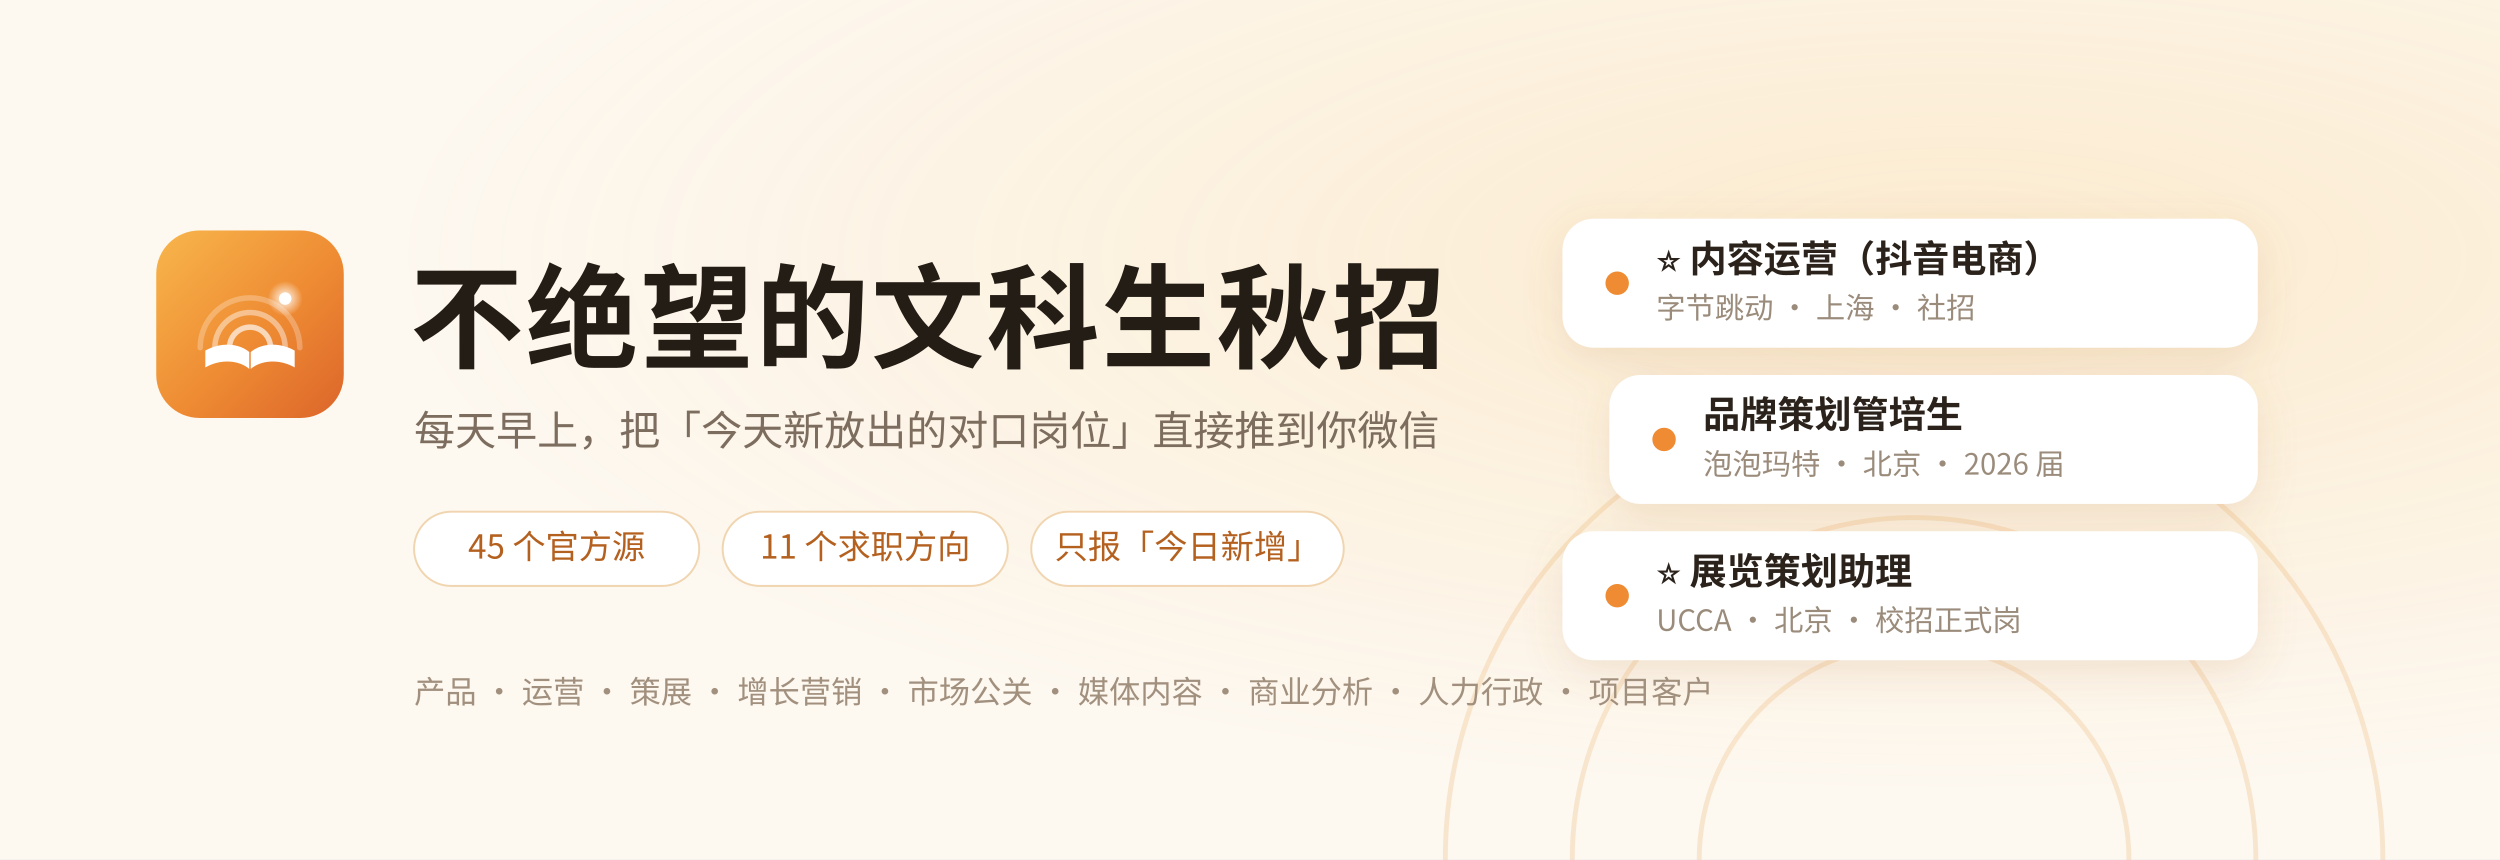
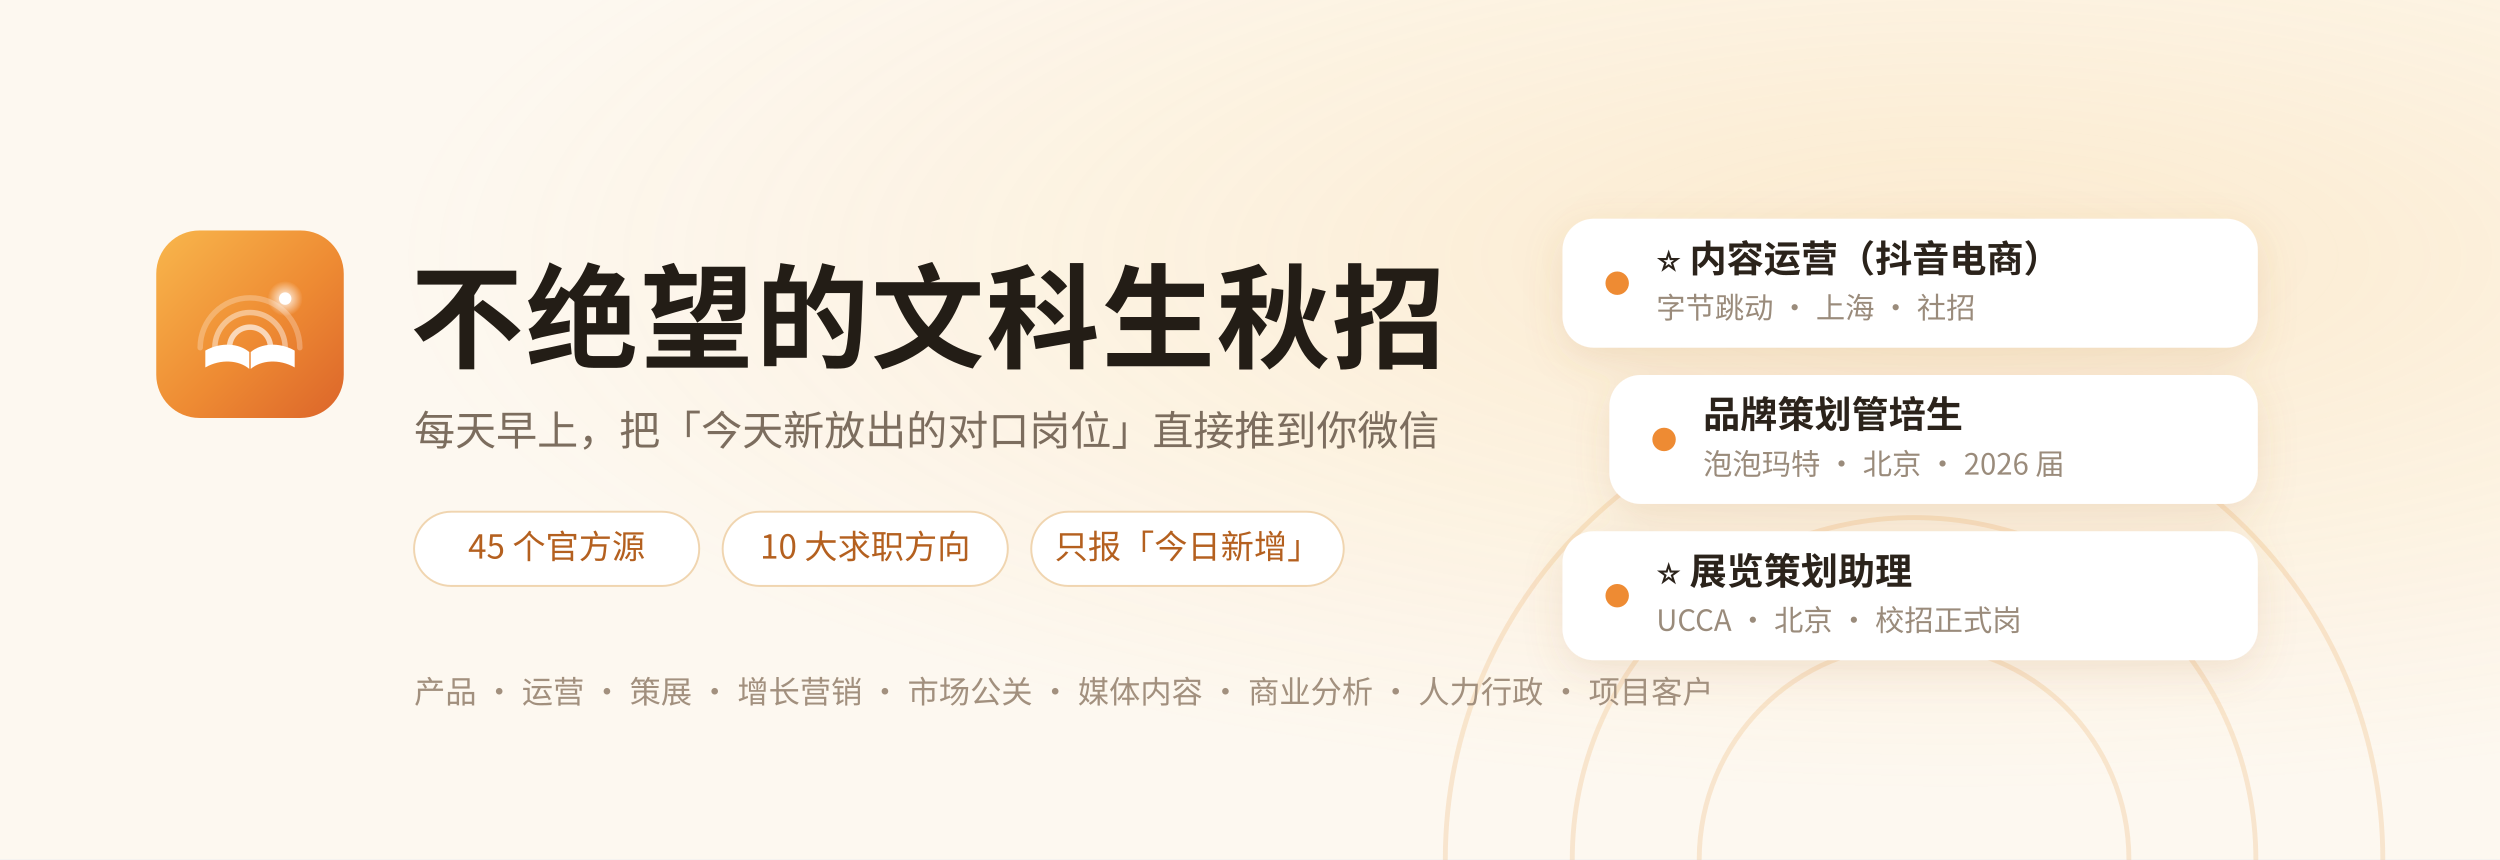
<svg xmlns="http://www.w3.org/2000/svg" viewBox="0 0 1280 440" role="img" aria-label="不绝望的文科生秋招">
  <defs>
    <linearGradient id="ic" x1="0" y1="0" x2="1" y2="1">
      <stop offset="0" stop-color="#F8B64C" />
      <stop offset="0.55" stop-color="#EE8B33" />
      <stop offset="1" stop-color="#DC652A" />
    </linearGradient>
    <radialGradient id="icglow" cx="0.5" cy="0.5" r="0.5">
      <stop offset="0" stop-color="#FFFFFF" stop-opacity="0.95" />
      <stop offset="1" stop-color="#FFFFFF" stop-opacity="0" />
    </radialGradient>
    <radialGradient id="warm" cx="0.78" cy="0.3" r="0.62">
      <stop offset="0" stop-color="#F8B64C" stop-opacity="0.20" />
      <stop offset="1" stop-color="#F8B64C" stop-opacity="0" />
    </radialGradient>
    <filter id="card" x="-20%" y="-40%" width="140%" height="200%">
      <feDropShadow dx="0" dy="6" stdDeviation="10" flood-color="#B4713A" flood-opacity="0.16" />
    </filter>
    <style>
      .zh { font-family: "Microsoft YaHei","PingFang SC","Hiragino Sans GB","Noto Sans CJK SC",sans-serif; }
    </style>
  </defs>
  <rect width="1280" height="440" fill="#FDF8F0" />
  <rect width="1280" height="440" fill="url(#warm)" />
  <g fill="none" stroke="#E89A45" stroke-linecap="round" opacity="0.20">
    <path d="M 740 440 A 240 240 0 0 1 1220 440" stroke-width="2.5" />
    <path d="M 805 440 A 175 175 0 0 1 1155 440" stroke-width="2.5" />
    <path d="M 870 440 A 110 110 0 0 1 1090 440" stroke-width="2.5" />
  </g>
  <g transform="translate(80,118) scale(0.1875)">
    <rect width="512" height="512" rx="118" fill="url(#ic)" />
    <g fill="none" stroke="#FFFFFF" stroke-linecap="round">
      <path d="M 120 320 A 136 136 0 0 1 392 320" stroke-width="15" opacity="0.26" />
      <path d="M 160 320 A 96 96 0 0 1 352 320" stroke-width="15" opacity="0.44" />
      <path d="M 200 320 A 56 56 0 0 1 312 320" stroke-width="15" opacity="0.66" />
    </g>
    <circle cx="352" cy="186" r="48" fill="url(#icglow)" />
    <circle cx="352" cy="186" r="17" fill="#FFFFFF" />
    <g fill="#FFFFFF">
      <path d="M 134 328 C 176 304 226 308 254 332 L 254 378 C 226 354 176 350 134 374 Z" />
      <path d="M 378 328 C 336 304 286 308 258 332 L 258 378 C 286 354 336 350 378 374 Z" />
    </g>
  </g>
  <text class="zh" x="210" y="184" font-size="58" font-weight="700" fill="#231D16" letter-spacing="1">不绝望的文科生秋招</text>
  <text class="zh" x="212" y="228" font-size="21" fill="#7C6D5E">
    每天早上，把「今天新放出的对口岗位」直接推到你微信
  </text>
  <g class="zh" font-size="17" fill="#B4601F">
    <rect x="212" y="262" width="146" height="38" rx="19" fill="#FFFFFF" stroke="#F0D5B0" />
    <text x="285" y="286" text-anchor="middle">45 个官方源</text>
    <rect x="370" y="262" width="146" height="38" rx="19" fill="#FFFFFF" stroke="#F0D5B0" />
-     <text x="443" y="286" text-anchor="middle">11 个求职方向</text>
+     <text x="443" y="286" text-anchor="middle">10 大求职方向</text>
    <rect x="528" y="262" width="160" height="38" rx="19" fill="#FFFFFF" stroke="#F0D5B0" />
    <text x="608" y="286" text-anchor="middle">只报「今日新增」</text>
  </g>
  <g class="zh" filter="url(#card)">
    <rect x="800" y="112" width="356" height="66" rx="16" fill="#FFFFFF" />
    <rect x="824" y="192" width="332" height="66" rx="16" fill="#FFFFFF" />
    <rect x="800" y="272" width="356" height="66" rx="16" fill="#FFFFFF" />
  </g>
  <g class="zh">
    <circle cx="828" cy="145" r="6" fill="#EE8B33" />
    <text x="848" y="139" font-size="19" font-weight="700" fill="#2B231B">⭐ 内容运营（抖音电商）</text>
    <text x="848" y="163" font-size="15" fill="#9A8B7B">字节跳动 · 上海 · 社招</text>
    <circle cx="852" cy="225" r="6" fill="#EE8B33" />
    <text x="872" y="219" font-size="19" font-weight="700" fill="#2B231B">品牌策划管培生</text>
    <text x="872" y="243" font-size="15" fill="#9A8B7B">泡泡玛特 · 北京 · 2026 届</text>
    <circle cx="828" cy="305" r="6" fill="#EE8B33" />
    <text x="848" y="299" font-size="19" font-weight="700" fill="#2B231B">⭐ 展览策划助理</text>
    <text x="848" y="323" font-size="15" fill="#9A8B7B">UCCA · 北京 · 校招正式岗</text>
  </g>
  <text class="zh" x="212" y="360" font-size="16" fill="#A2907E">
    产品 · 运营 · 策展 · 增长营销 · 市场公关 · 媒体内容 · 商业分析 · 人力行政 · 项目客户
  </text>
</svg>
